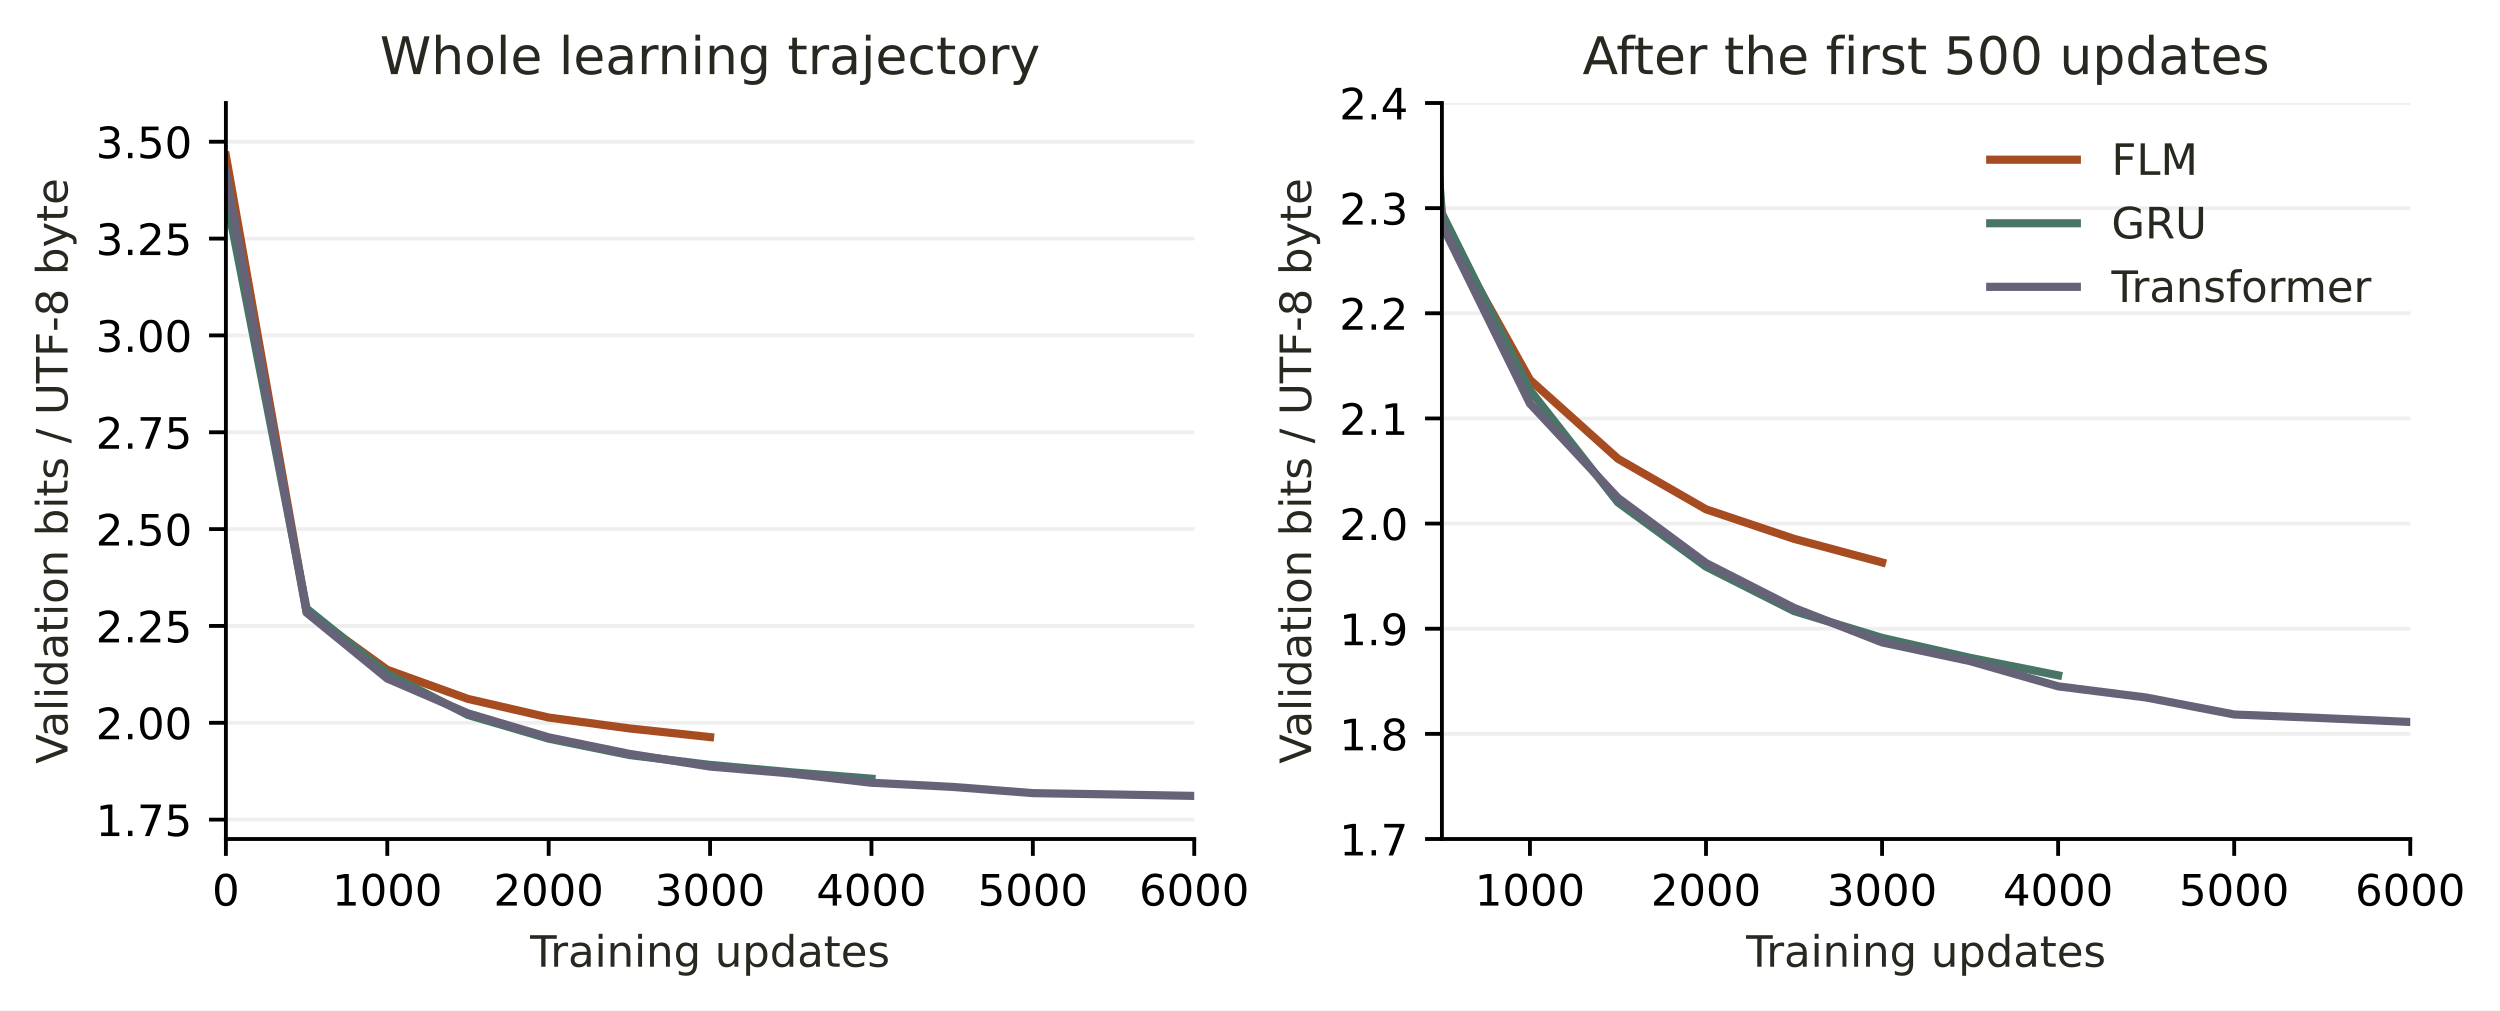
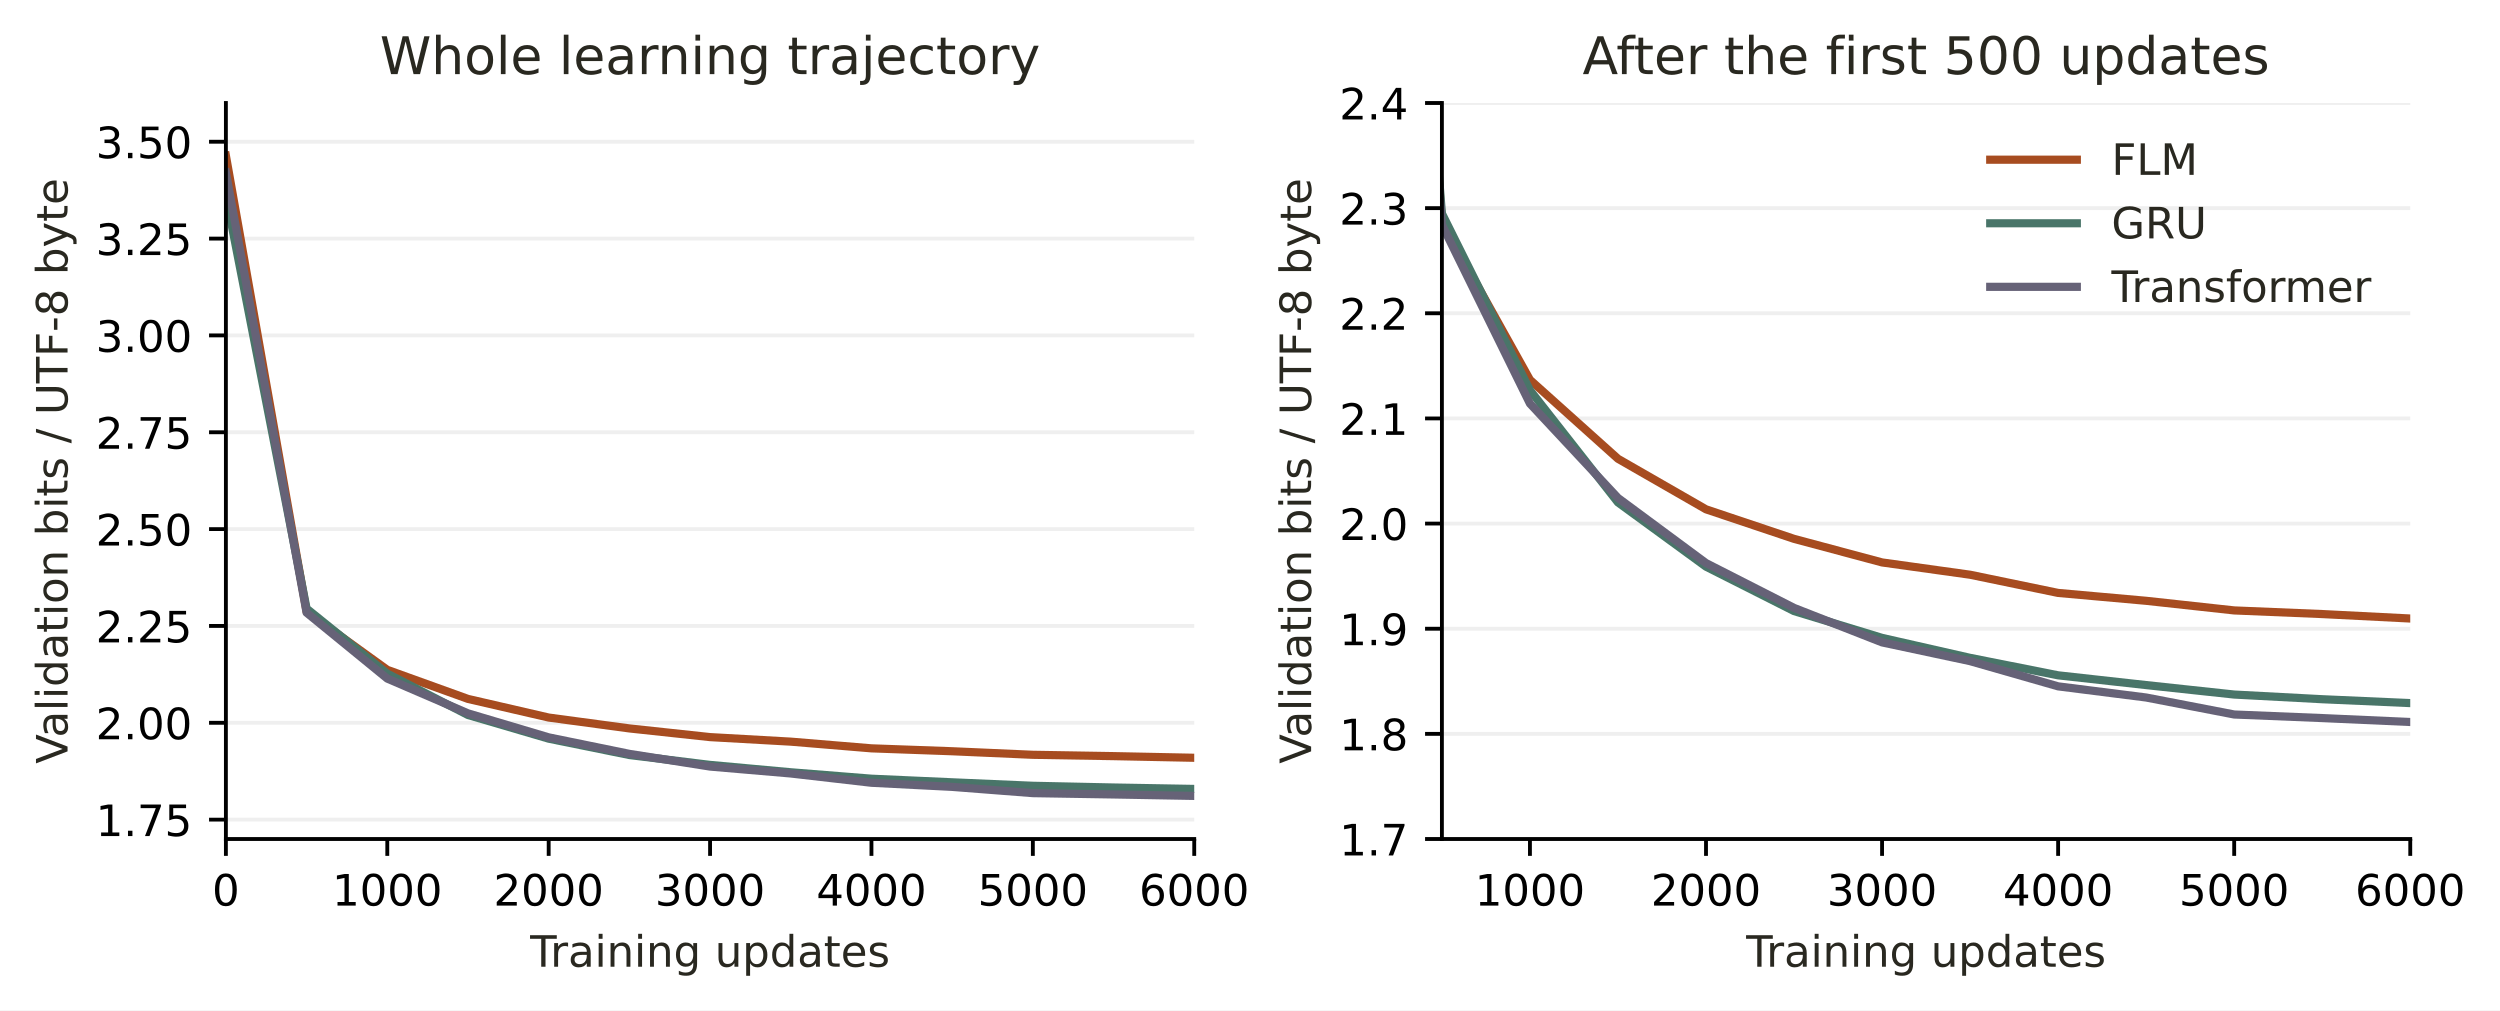
<svg xmlns="http://www.w3.org/2000/svg" xmlns:xlink="http://www.w3.org/1999/xlink" width="519.6pt" height="210pt" viewBox="0 0 519.6 210" version="1.1">
  <defs>
    <style type="text/css">*{stroke-linejoin: round; stroke-linecap: butt}</style>
  </defs>
  <g id="figure_1">
    <g id="patch_1">
      <path d="M 0 210  L 519.6 210  L 519.6 0  L 0 0  z " style="fill: #ffffff" />
    </g>
    <g id="axes_1">
      <g id="patch_2">
        <path d="M 46.949 174.379  L 248.21 174.379  L 248.21 21.406  L 46.949 21.406  z " style="fill: #ffffff" />
      </g>
      <g id="matplotlib.axis_1">
        <g id="xtick_1">
          <g id="line2d_1">
            <defs>
-               <path id="md1e10f69ac" d="M 0 0  L 0 3.5  " style="stroke: #000000; stroke-width: 0.8" />
+               <path id="m4c2cf8c58f" d="M 0 0  L 0 3.5  " style="stroke: #000000; stroke-width: 0.8" />
            </defs>
            <g>
-               <use xlink:href="#md1e10f69ac" x="46.949" y="174.379" style="stroke: #000000; stroke-width: 0.8" />
+               <use xlink:href="#m4c2cf8c58f" x="46.949" y="174.379" style="stroke: #000000; stroke-width: 0.8" />
            </g>
          </g>
          <g id="text_1">
            <text style="font-size: 9px; font-family: 'DejaVu Sans'; text-anchor: middle" x="46.949" y="188.217" transform="rotate(-0 46.94938 188.2175)">0</text>
          </g>
        </g>
        <g id="xtick_2">
          <g id="line2d_2">
            <g>
-               <use xlink:href="#md1e10f69ac" x="80.493" y="174.379" style="stroke: #000000; stroke-width: 0.8" />
+               <use xlink:href="#m4c2cf8c58f" x="80.493" y="174.379" style="stroke: #000000; stroke-width: 0.8" />
            </g>
          </g>
          <g id="text_2">
            <text style="font-size: 9px; font-family: 'DejaVu Sans'; text-anchor: middle" x="80.493" y="188.217" transform="rotate(-0 80.49284 188.2175)">1000</text>
          </g>
        </g>
        <g id="xtick_3">
          <g id="line2d_3">
            <g>
-               <use xlink:href="#md1e10f69ac" x="114.036" y="174.379" style="stroke: #000000; stroke-width: 0.8" />
+               <use xlink:href="#m4c2cf8c58f" x="114.036" y="174.379" style="stroke: #000000; stroke-width: 0.8" />
            </g>
          </g>
          <g id="text_3">
            <text style="font-size: 9px; font-family: 'DejaVu Sans'; text-anchor: middle" x="114.036" y="188.217" transform="rotate(-0 114.0363 188.2175)">2000</text>
          </g>
        </g>
        <g id="xtick_4">
          <g id="line2d_4">
            <g>
-               <use xlink:href="#md1e10f69ac" x="147.58" y="174.379" style="stroke: #000000; stroke-width: 0.8" />
+               <use xlink:href="#m4c2cf8c58f" x="147.58" y="174.379" style="stroke: #000000; stroke-width: 0.8" />
            </g>
          </g>
          <g id="text_4">
            <text style="font-size: 9px; font-family: 'DejaVu Sans'; text-anchor: middle" x="147.58" y="188.217" transform="rotate(-0 147.5798 188.2175)">3000</text>
          </g>
        </g>
        <g id="xtick_5">
          <g id="line2d_5">
            <g>
-               <use xlink:href="#md1e10f69ac" x="181.123" y="174.379" style="stroke: #000000; stroke-width: 0.8" />
+               <use xlink:href="#m4c2cf8c58f" x="181.123" y="174.379" style="stroke: #000000; stroke-width: 0.8" />
            </g>
          </g>
          <g id="text_5">
            <text style="font-size: 9px; font-family: 'DejaVu Sans'; text-anchor: middle" x="181.123" y="188.217" transform="rotate(-0 181.1232 188.2175)">4000</text>
          </g>
        </g>
        <g id="xtick_6">
          <g id="line2d_6">
            <g>
-               <use xlink:href="#md1e10f69ac" x="214.667" y="174.379" style="stroke: #000000; stroke-width: 0.8" />
+               <use xlink:href="#m4c2cf8c58f" x="214.667" y="174.379" style="stroke: #000000; stroke-width: 0.8" />
            </g>
          </g>
          <g id="text_6">
            <text style="font-size: 9px; font-family: 'DejaVu Sans'; text-anchor: middle" x="214.667" y="188.217" transform="rotate(-0 214.6667 188.2175)">5000</text>
          </g>
        </g>
        <g id="xtick_7">
          <g id="line2d_7">
            <g>
-               <use xlink:href="#md1e10f69ac" x="248.21" y="174.379" style="stroke: #000000; stroke-width: 0.8" />
+               <use xlink:href="#m4c2cf8c58f" x="248.21" y="174.379" style="stroke: #000000; stroke-width: 0.8" />
            </g>
          </g>
          <g id="text_7">
            <text style="font-size: 9px; font-family: 'DejaVu Sans'; text-anchor: middle" x="248.21" y="188.217" transform="rotate(-0 248.2101 188.2175)">6000</text>
          </g>
        </g>
        <g id="text_8">
          <text style="font-size: 9px; font-family: 'DejaVu Sans'; text-anchor: middle; fill: #292820" x="147.58" y="200.928" transform="rotate(-0 147.5798 200.9278)">Training updates</text>
        </g>
      </g>
      <g id="matplotlib.axis_2">
        <g id="ytick_1">
          <g id="line2d_8">
-             <path d="M 46.949 170.353  L 248.21 170.353  " clip-path="url(#pee70242ba6)" style="fill: none; stroke: #b0b0b0; stroke-opacity: 0.2; stroke-width: 0.8; stroke-linecap: square" />
+             <path d="M 46.949 170.353  L 248.21 170.353  " clip-path="url(#p3c2feb552f)" style="fill: none; stroke: #b0b0b0; stroke-opacity: 0.2; stroke-width: 0.8; stroke-linecap: square" />
          </g>
          <g id="line2d_9">
            <defs>
-               <path id="ma1fe6ea0d6" d="M 0 0  L -3.5 0  " style="stroke: #000000; stroke-width: 0.8" />
+               <path id="m212163e79d" d="M 0 0  L -3.5 0  " style="stroke: #000000; stroke-width: 0.8" />
            </defs>
            <g>
-               <use xlink:href="#ma1fe6ea0d6" x="46.949" y="170.353" style="stroke: #000000; stroke-width: 0.8" />
+               <use xlink:href="#m212163e79d" x="46.949" y="170.353" style="stroke: #000000; stroke-width: 0.8" />
            </g>
          </g>
          <g id="text_9">
            <text style="font-size: 9px; font-family: 'DejaVu Sans'; text-anchor: end" x="39.949" y="173.773" transform="rotate(-0 39.94938 173.7726)">1.75</text>
          </g>
        </g>
        <g id="ytick_2">
          <g id="line2d_10">
-             <path d="M 46.949 150.225  L 248.21 150.225  " clip-path="url(#pee70242ba6)" style="fill: none; stroke: #b0b0b0; stroke-opacity: 0.2; stroke-width: 0.8; stroke-linecap: square" />
+             <path d="M 46.949 150.225  L 248.21 150.225  " clip-path="url(#p3c2feb552f)" style="fill: none; stroke: #b0b0b0; stroke-opacity: 0.2; stroke-width: 0.8; stroke-linecap: square" />
          </g>
          <g id="line2d_11">
            <g>
-               <use xlink:href="#ma1fe6ea0d6" x="46.949" y="150.225" style="stroke: #000000; stroke-width: 0.8" />
+               <use xlink:href="#m212163e79d" x="46.949" y="150.225" style="stroke: #000000; stroke-width: 0.8" />
            </g>
          </g>
          <g id="text_10">
            <text style="font-size: 9px; font-family: 'DejaVu Sans'; text-anchor: end" x="39.949" y="153.645" transform="rotate(-0 39.94938 153.6446)">2.00</text>
          </g>
        </g>
        <g id="ytick_3">
          <g id="line2d_12">
-             <path d="M 46.949 130.097  L 248.21 130.097  " clip-path="url(#pee70242ba6)" style="fill: none; stroke: #b0b0b0; stroke-opacity: 0.2; stroke-width: 0.8; stroke-linecap: square" />
+             <path d="M 46.949 130.097  L 248.21 130.097  " clip-path="url(#p3c2feb552f)" style="fill: none; stroke: #b0b0b0; stroke-opacity: 0.2; stroke-width: 0.8; stroke-linecap: square" />
          </g>
          <g id="line2d_13">
            <g>
-               <use xlink:href="#ma1fe6ea0d6" x="46.949" y="130.097" style="stroke: #000000; stroke-width: 0.8" />
+               <use xlink:href="#m212163e79d" x="46.949" y="130.097" style="stroke: #000000; stroke-width: 0.8" />
            </g>
          </g>
          <g id="text_11">
            <text style="font-size: 9px; font-family: 'DejaVu Sans'; text-anchor: end" x="39.949" y="133.517" transform="rotate(-0 39.94938 133.5167)">2.25</text>
          </g>
        </g>
        <g id="ytick_4">
          <g id="line2d_14">
-             <path d="M 46.949 109.969  L 248.21 109.969  " clip-path="url(#pee70242ba6)" style="fill: none; stroke: #b0b0b0; stroke-opacity: 0.2; stroke-width: 0.8; stroke-linecap: square" />
+             <path d="M 46.949 109.969  L 248.21 109.969  " clip-path="url(#p3c2feb552f)" style="fill: none; stroke: #b0b0b0; stroke-opacity: 0.2; stroke-width: 0.8; stroke-linecap: square" />
          </g>
          <g id="line2d_15">
            <g>
-               <use xlink:href="#ma1fe6ea0d6" x="46.949" y="109.969" style="stroke: #000000; stroke-width: 0.8" />
+               <use xlink:href="#m212163e79d" x="46.949" y="109.969" style="stroke: #000000; stroke-width: 0.8" />
            </g>
          </g>
          <g id="text_12">
            <text style="font-size: 9px; font-family: 'DejaVu Sans'; text-anchor: end" x="39.949" y="113.389" transform="rotate(-0 39.94938 113.3887)">2.50</text>
          </g>
        </g>
        <g id="ytick_5">
          <g id="line2d_16">
-             <path d="M 46.949 89.841  L 248.21 89.841  " clip-path="url(#pee70242ba6)" style="fill: none; stroke: #b0b0b0; stroke-opacity: 0.2; stroke-width: 0.8; stroke-linecap: square" />
+             <path d="M 46.949 89.841  L 248.21 89.841  " clip-path="url(#p3c2feb552f)" style="fill: none; stroke: #b0b0b0; stroke-opacity: 0.2; stroke-width: 0.8; stroke-linecap: square" />
          </g>
          <g id="line2d_17">
            <g>
-               <use xlink:href="#ma1fe6ea0d6" x="46.949" y="89.841" style="stroke: #000000; stroke-width: 0.8" />
+               <use xlink:href="#m212163e79d" x="46.949" y="89.841" style="stroke: #000000; stroke-width: 0.8" />
            </g>
          </g>
          <g id="text_13">
            <text style="font-size: 9px; font-family: 'DejaVu Sans'; text-anchor: end" x="39.949" y="93.261" transform="rotate(-0 39.94938 93.26071)">2.75</text>
          </g>
        </g>
        <g id="ytick_6">
          <g id="line2d_18">
-             <path d="M 46.949 69.713  L 248.21 69.713  " clip-path="url(#pee70242ba6)" style="fill: none; stroke: #b0b0b0; stroke-opacity: 0.2; stroke-width: 0.8; stroke-linecap: square" />
+             <path d="M 46.949 69.713  L 248.21 69.713  " clip-path="url(#p3c2feb552f)" style="fill: none; stroke: #b0b0b0; stroke-opacity: 0.2; stroke-width: 0.8; stroke-linecap: square" />
          </g>
          <g id="line2d_19">
            <g>
-               <use xlink:href="#ma1fe6ea0d6" x="46.949" y="69.713" style="stroke: #000000; stroke-width: 0.8" />
+               <use xlink:href="#m212163e79d" x="46.949" y="69.713" style="stroke: #000000; stroke-width: 0.8" />
            </g>
          </g>
          <g id="text_14">
            <text style="font-size: 9px; font-family: 'DejaVu Sans'; text-anchor: end" x="39.949" y="73.133" transform="rotate(-0 39.94938 73.13274)">3.00</text>
          </g>
        </g>
        <g id="ytick_7">
          <g id="line2d_20">
-             <path d="M 46.949 49.585  L 248.21 49.585  " clip-path="url(#pee70242ba6)" style="fill: none; stroke: #b0b0b0; stroke-opacity: 0.2; stroke-width: 0.8; stroke-linecap: square" />
+             <path d="M 46.949 49.585  L 248.21 49.585  " clip-path="url(#p3c2feb552f)" style="fill: none; stroke: #b0b0b0; stroke-opacity: 0.2; stroke-width: 0.8; stroke-linecap: square" />
          </g>
          <g id="line2d_21">
            <g>
-               <use xlink:href="#ma1fe6ea0d6" x="46.949" y="49.585" style="stroke: #000000; stroke-width: 0.8" />
+               <use xlink:href="#m212163e79d" x="46.949" y="49.585" style="stroke: #000000; stroke-width: 0.8" />
            </g>
          </g>
          <g id="text_15">
            <text style="font-size: 9px; font-family: 'DejaVu Sans'; text-anchor: end" x="39.949" y="53.005" transform="rotate(-0 39.94938 53.00477)">3.25</text>
          </g>
        </g>
        <g id="ytick_8">
          <g id="line2d_22">
-             <path d="M 46.949 29.458  L 248.21 29.458  " clip-path="url(#pee70242ba6)" style="fill: none; stroke: #b0b0b0; stroke-opacity: 0.2; stroke-width: 0.8; stroke-linecap: square" />
+             <path d="M 46.949 29.458  L 248.21 29.458  " clip-path="url(#p3c2feb552f)" style="fill: none; stroke: #b0b0b0; stroke-opacity: 0.2; stroke-width: 0.8; stroke-linecap: square" />
          </g>
          <g id="line2d_23">
            <g>
-               <use xlink:href="#ma1fe6ea0d6" x="46.949" y="29.458" style="stroke: #000000; stroke-width: 0.8" />
+               <use xlink:href="#m212163e79d" x="46.949" y="29.458" style="stroke: #000000; stroke-width: 0.8" />
            </g>
          </g>
          <g id="text_16">
            <text style="font-size: 9px; font-family: 'DejaVu Sans'; text-anchor: end" x="39.949" y="32.877" transform="rotate(-0 39.94938 32.8768)">3.50</text>
          </g>
        </g>
        <g id="text_17">
          <text style="font-size: 9px; font-family: 'DejaVu Sans'; text-anchor: middle; fill: #292820" x="14.039" y="97.893" transform="rotate(-90 14.03859 97.8926)">Validation bits / UTF-8 byte</text>
        </g>
      </g>
      <g id="line2d_24">
-         <path d="M 46.949 32.356  L 63.721 127.115  L 80.493 139.217  L 97.265 145.263  L 114.036 149.134  L 130.808 151.396  L 147.58 153.201  " clip-path="url(#pee70242ba6)" style="fill: none; stroke: #a74c20; stroke-width: 1.7; stroke-linecap: square" />
+         <path d="M 46.949 32.356  L 63.721 127.115  L 80.493 139.217  L 97.265 145.263  L 114.036 149.134  L 130.808 151.396  L 147.58 153.201  L 164.351 154.143  L 181.123 155.536  L 197.895 156.139  L 214.667 156.876  L 231.438 157.155  L 248.21 157.496  " clip-path="url(#p3c2feb552f)" style="fill: none; stroke: #a74c20; stroke-width: 1.7; stroke-linecap: square" />
      </g>
      <g id="line2d_25">
-         <path d="M 46.949 40.597  L 63.721 126.481  L 80.493 140.011  L 97.265 148.607  L 114.036 153.526  L 130.808 156.927  L 147.58 158.978  L 164.351 160.508  L 181.123 161.845  " clip-path="url(#pee70242ba6)" style="fill: none; stroke: #497569; stroke-width: 1.7; stroke-linecap: square" />
+         <path d="M 46.949 40.597  L 63.721 126.481  L 80.493 140.011  L 97.265 148.607  L 114.036 153.526  L 130.808 156.927  L 147.58 158.978  L 164.351 160.508  L 181.123 161.845  L 197.895 162.593  L 214.667 163.317  L 231.438 163.675  L 248.21 163.972  " clip-path="url(#p3c2feb552f)" style="fill: none; stroke: #497569; stroke-width: 1.7; stroke-linecap: square" />
      </g>
      <g id="line2d_26">
-         <path d="M 46.949 35.849  L 63.721 127.337  L 80.493 141.038  L 97.265 148.262  L 114.036 153.25  L 130.808 156.683  L 147.58 159.324  L 164.351 160.761  L 181.123 162.69  L 197.895 163.544  L 214.667 164.845  L 231.438 165.119  L 248.21 165.42  " clip-path="url(#pee70242ba6)" style="fill: none; stroke: #666277; stroke-width: 1.7; stroke-linecap: square" />
+         <path d="M 46.949 35.849  L 63.721 127.337  L 80.493 141.038  L 97.265 148.262  L 114.036 153.25  L 130.808 156.683  L 147.58 159.324  L 164.351 160.761  L 181.123 162.69  L 197.895 163.544  L 214.667 164.845  L 231.438 165.119  L 248.21 165.42  " clip-path="url(#p3c2feb552f)" style="fill: none; stroke: #666277; stroke-width: 1.7; stroke-linecap: square" />
      </g>
      <g id="patch_3">
        <path d="M 46.949 174.379  L 46.949 21.406  " style="fill: none; stroke: #000000; stroke-width: 0.8; stroke-linejoin: miter; stroke-linecap: square" />
      </g>
      <g id="patch_4">
        <path d="M 46.949 174.379  L 248.21 174.379  " style="fill: none; stroke: #000000; stroke-width: 0.8; stroke-linejoin: miter; stroke-linecap: square" />
      </g>
      <g id="text_18">
        <text style="font-size: 10.8px; font-family: 'DejaVu Sans'; text-anchor: middle; fill: #292820" x="147.58" y="15.406" transform="rotate(-0 147.5798 15.40631)">Whole learning trajectory</text>
      </g>
    </g>
    <g id="axes_2">
      <g id="patch_5">
        <path d="M 299.686 174.379  L 500.947 174.379  L 500.947 21.406  L 299.686 21.406  z " style="fill: #ffffff" />
      </g>
      <g id="matplotlib.axis_3">
        <g id="xtick_8">
          <g id="line2d_27">
            <g>
-               <use xlink:href="#md1e10f69ac" x="317.983" y="174.379" style="stroke: #000000; stroke-width: 0.8" />
+               <use xlink:href="#m4c2cf8c58f" x="317.983" y="174.379" style="stroke: #000000; stroke-width: 0.8" />
            </g>
          </g>
          <g id="text_19">
            <text style="font-size: 9px; font-family: 'DejaVu Sans'; text-anchor: middle" x="317.983" y="188.217" transform="rotate(-0 317.9827 188.2175)">1000</text>
          </g>
        </g>
        <g id="xtick_9">
          <g id="line2d_28">
            <g>
-               <use xlink:href="#md1e10f69ac" x="354.576" y="174.379" style="stroke: #000000; stroke-width: 0.8" />
+               <use xlink:href="#m4c2cf8c58f" x="354.576" y="174.379" style="stroke: #000000; stroke-width: 0.8" />
            </g>
          </g>
          <g id="text_20">
            <text style="font-size: 9px; font-family: 'DejaVu Sans'; text-anchor: middle" x="354.576" y="188.217" transform="rotate(-0 354.5756 188.2175)">2000</text>
          </g>
        </g>
        <g id="xtick_10">
          <g id="line2d_29">
            <g>
-               <use xlink:href="#md1e10f69ac" x="391.168" y="174.379" style="stroke: #000000; stroke-width: 0.8" />
+               <use xlink:href="#m4c2cf8c58f" x="391.168" y="174.379" style="stroke: #000000; stroke-width: 0.8" />
            </g>
          </g>
          <g id="text_21">
            <text style="font-size: 9px; font-family: 'DejaVu Sans'; text-anchor: middle" x="391.168" y="188.217" transform="rotate(-0 391.1684 188.2175)">3000</text>
          </g>
        </g>
        <g id="xtick_11">
          <g id="line2d_30">
            <g>
-               <use xlink:href="#md1e10f69ac" x="427.761" y="174.379" style="stroke: #000000; stroke-width: 0.8" />
+               <use xlink:href="#m4c2cf8c58f" x="427.761" y="174.379" style="stroke: #000000; stroke-width: 0.8" />
            </g>
          </g>
          <g id="text_22">
            <text style="font-size: 9px; font-family: 'DejaVu Sans'; text-anchor: middle" x="427.761" y="188.217" transform="rotate(-0 427.7613 188.2175)">4000</text>
          </g>
        </g>
        <g id="xtick_12">
          <g id="line2d_31">
            <g>
-               <use xlink:href="#md1e10f69ac" x="464.354" y="174.379" style="stroke: #000000; stroke-width: 0.8" />
+               <use xlink:href="#m4c2cf8c58f" x="464.354" y="174.379" style="stroke: #000000; stroke-width: 0.8" />
            </g>
          </g>
          <g id="text_23">
            <text style="font-size: 9px; font-family: 'DejaVu Sans'; text-anchor: middle" x="464.354" y="188.217" transform="rotate(-0 464.3542 188.2175)">5000</text>
          </g>
        </g>
        <g id="xtick_13">
          <g id="line2d_32">
            <g>
-               <use xlink:href="#md1e10f69ac" x="500.947" y="174.379" style="stroke: #000000; stroke-width: 0.8" />
+               <use xlink:href="#m4c2cf8c58f" x="500.947" y="174.379" style="stroke: #000000; stroke-width: 0.8" />
            </g>
          </g>
          <g id="text_24">
            <text style="font-size: 9px; font-family: 'DejaVu Sans'; text-anchor: middle" x="500.947" y="188.217" transform="rotate(-0 500.947 188.2175)">6000</text>
          </g>
        </g>
        <g id="text_25">
          <text style="font-size: 9px; font-family: 'DejaVu Sans'; text-anchor: middle; fill: #292820" x="400.317" y="200.928" transform="rotate(-0 400.3166 200.9278)">Training updates</text>
        </g>
      </g>
      <g id="matplotlib.axis_4">
        <g id="ytick_9">
          <g id="line2d_33">
-             <path d="M 299.686 174.379  L 500.947 174.379  " clip-path="url(#pe995f65b99)" style="fill: none; stroke: #b0b0b0; stroke-opacity: 0.2; stroke-width: 0.8; stroke-linecap: square" />
+             <path d="M 299.686 174.379  L 500.947 174.379  " clip-path="url(#pd60e5b7cd2)" style="fill: none; stroke: #b0b0b0; stroke-opacity: 0.2; stroke-width: 0.8; stroke-linecap: square" />
          </g>
          <g id="line2d_34">
            <g>
-               <use xlink:href="#ma1fe6ea0d6" x="299.686" y="174.379" style="stroke: #000000; stroke-width: 0.8" />
+               <use xlink:href="#m212163e79d" x="299.686" y="174.379" style="stroke: #000000; stroke-width: 0.8" />
            </g>
          </g>
          <g id="text_26">
            <text style="font-size: 9px; font-family: 'DejaVu Sans'; text-anchor: end" x="292.686" y="177.798" transform="rotate(-0 292.6862 177.7982)">1.7</text>
          </g>
        </g>
        <g id="ytick_10">
          <g id="line2d_35">
-             <path d="M 299.686 152.526  L 500.947 152.526  " clip-path="url(#pe995f65b99)" style="fill: none; stroke: #b0b0b0; stroke-opacity: 0.2; stroke-width: 0.8; stroke-linecap: square" />
+             <path d="M 299.686 152.526  L 500.947 152.526  " clip-path="url(#pd60e5b7cd2)" style="fill: none; stroke: #b0b0b0; stroke-opacity: 0.2; stroke-width: 0.8; stroke-linecap: square" />
          </g>
          <g id="line2d_36">
            <g>
-               <use xlink:href="#ma1fe6ea0d6" x="299.686" y="152.526" style="stroke: #000000; stroke-width: 0.8" />
+               <use xlink:href="#m212163e79d" x="299.686" y="152.526" style="stroke: #000000; stroke-width: 0.8" />
            </g>
          </g>
          <g id="text_27">
            <text style="font-size: 9px; font-family: 'DejaVu Sans'; text-anchor: end" x="292.686" y="155.945" transform="rotate(-0 292.6862 155.945)">1.8</text>
          </g>
        </g>
        <g id="ytick_11">
          <g id="line2d_37">
-             <path d="M 299.686 130.672  L 500.947 130.672  " clip-path="url(#pe995f65b99)" style="fill: none; stroke: #b0b0b0; stroke-opacity: 0.2; stroke-width: 0.8; stroke-linecap: square" />
+             <path d="M 299.686 130.672  L 500.947 130.672  " clip-path="url(#pd60e5b7cd2)" style="fill: none; stroke: #b0b0b0; stroke-opacity: 0.2; stroke-width: 0.8; stroke-linecap: square" />
          </g>
          <g id="line2d_38">
            <g>
-               <use xlink:href="#ma1fe6ea0d6" x="299.686" y="130.672" style="stroke: #000000; stroke-width: 0.8" />
+               <use xlink:href="#m212163e79d" x="299.686" y="130.672" style="stroke: #000000; stroke-width: 0.8" />
            </g>
          </g>
          <g id="text_28">
            <text style="font-size: 9px; font-family: 'DejaVu Sans'; text-anchor: end" x="292.686" y="134.092" transform="rotate(-0 292.6862 134.0917)">1.9</text>
          </g>
        </g>
        <g id="ytick_12">
          <g id="line2d_39">
-             <path d="M 299.686 108.819  L 500.947 108.819  " clip-path="url(#pe995f65b99)" style="fill: none; stroke: #b0b0b0; stroke-opacity: 0.2; stroke-width: 0.8; stroke-linecap: square" />
+             <path d="M 299.686 108.819  L 500.947 108.819  " clip-path="url(#pd60e5b7cd2)" style="fill: none; stroke: #b0b0b0; stroke-opacity: 0.2; stroke-width: 0.8; stroke-linecap: square" />
          </g>
          <g id="line2d_40">
            <g>
-               <use xlink:href="#ma1fe6ea0d6" x="299.686" y="108.819" style="stroke: #000000; stroke-width: 0.8" />
+               <use xlink:href="#m212163e79d" x="299.686" y="108.819" style="stroke: #000000; stroke-width: 0.8" />
            </g>
          </g>
          <g id="text_29">
            <text style="font-size: 9px; font-family: 'DejaVu Sans'; text-anchor: end" x="292.686" y="112.239" transform="rotate(-0 292.6862 112.2385)">2.0</text>
          </g>
        </g>
        <g id="ytick_13">
          <g id="line2d_41">
-             <path d="M 299.686 86.966  L 500.947 86.966  " clip-path="url(#pe995f65b99)" style="fill: none; stroke: #b0b0b0; stroke-opacity: 0.2; stroke-width: 0.8; stroke-linecap: square" />
+             <path d="M 299.686 86.966  L 500.947 86.966  " clip-path="url(#pd60e5b7cd2)" style="fill: none; stroke: #b0b0b0; stroke-opacity: 0.2; stroke-width: 0.8; stroke-linecap: square" />
          </g>
          <g id="line2d_42">
            <g>
-               <use xlink:href="#ma1fe6ea0d6" x="299.686" y="86.966" style="stroke: #000000; stroke-width: 0.8" />
+               <use xlink:href="#m212163e79d" x="299.686" y="86.966" style="stroke: #000000; stroke-width: 0.8" />
            </g>
          </g>
          <g id="text_30">
            <text style="font-size: 9px; font-family: 'DejaVu Sans'; text-anchor: end" x="292.686" y="90.385" transform="rotate(-0 292.6862 90.38529)">2.1</text>
          </g>
        </g>
        <g id="ytick_14">
          <g id="line2d_43">
-             <path d="M 299.686 65.113  L 500.947 65.113  " clip-path="url(#pe995f65b99)" style="fill: none; stroke: #b0b0b0; stroke-opacity: 0.2; stroke-width: 0.8; stroke-linecap: square" />
+             <path d="M 299.686 65.113  L 500.947 65.113  " clip-path="url(#pd60e5b7cd2)" style="fill: none; stroke: #b0b0b0; stroke-opacity: 0.2; stroke-width: 0.8; stroke-linecap: square" />
          </g>
          <g id="line2d_44">
            <g>
-               <use xlink:href="#ma1fe6ea0d6" x="299.686" y="65.113" style="stroke: #000000; stroke-width: 0.8" />
+               <use xlink:href="#m212163e79d" x="299.686" y="65.113" style="stroke: #000000; stroke-width: 0.8" />
            </g>
          </g>
          <g id="text_31">
            <text style="font-size: 9px; font-family: 'DejaVu Sans'; text-anchor: end" x="292.686" y="68.532" transform="rotate(-0 292.6862 68.53206)">2.2</text>
          </g>
        </g>
        <g id="ytick_15">
          <g id="line2d_45">
-             <path d="M 299.686 43.26  L 500.947 43.26  " clip-path="url(#pe995f65b99)" style="fill: none; stroke: #b0b0b0; stroke-opacity: 0.2; stroke-width: 0.8; stroke-linecap: square" />
+             <path d="M 299.686 43.26  L 500.947 43.26  " clip-path="url(#pd60e5b7cd2)" style="fill: none; stroke: #b0b0b0; stroke-opacity: 0.2; stroke-width: 0.8; stroke-linecap: square" />
          </g>
          <g id="line2d_46">
            <g>
-               <use xlink:href="#ma1fe6ea0d6" x="299.686" y="43.26" style="stroke: #000000; stroke-width: 0.8" />
+               <use xlink:href="#m212163e79d" x="299.686" y="43.26" style="stroke: #000000; stroke-width: 0.8" />
            </g>
          </g>
          <g id="text_32">
            <text style="font-size: 9px; font-family: 'DejaVu Sans'; text-anchor: end" x="292.686" y="46.679" transform="rotate(-0 292.6862 46.67883)">2.3</text>
          </g>
        </g>
        <g id="ytick_16">
          <g id="line2d_47">
-             <path d="M 299.686 21.406  L 500.947 21.406  " clip-path="url(#pe995f65b99)" style="fill: none; stroke: #b0b0b0; stroke-opacity: 0.2; stroke-width: 0.8; stroke-linecap: square" />
+             <path d="M 299.686 21.406  L 500.947 21.406  " clip-path="url(#pd60e5b7cd2)" style="fill: none; stroke: #b0b0b0; stroke-opacity: 0.2; stroke-width: 0.8; stroke-linecap: square" />
          </g>
          <g id="line2d_48">
            <g>
-               <use xlink:href="#ma1fe6ea0d6" x="299.686" y="21.406" style="stroke: #000000; stroke-width: 0.8" />
+               <use xlink:href="#m212163e79d" x="299.686" y="21.406" style="stroke: #000000; stroke-width: 0.8" />
            </g>
          </g>
          <g id="text_33">
            <text style="font-size: 9px; font-family: 'DejaVu Sans'; text-anchor: end" x="292.686" y="24.826" transform="rotate(-0 292.6862 24.82561)">2.4</text>
          </g>
        </g>
        <g id="text_34">
          <text style="font-size: 9px; font-family: 'DejaVu Sans'; text-anchor: middle; fill: #292820" x="272.502" y="97.893" transform="rotate(-90 272.5017 97.8926)">Validation bits / UTF-8 byte</text>
        </g>
      </g>
      <g id="line2d_49">
-         <path d="M 296.336 -1  L 299.686 46.091  L 317.983 78.94  L 336.279 95.349  L 354.576 105.857  L 372.872 111.996  L 391.168 116.896  " clip-path="url(#pe995f65b99)" style="fill: none; stroke: #a74c20; stroke-width: 1.7; stroke-linecap: square" />
+         <path d="M 296.336 -1  L 299.686 46.091  L 317.983 78.94  L 336.279 95.349  L 354.576 105.857  L 372.872 111.996  L 391.168 116.896  L 409.465 119.452  L 427.761 123.235  L 446.058 124.871  L 464.354 126.871  L 482.651 127.627  L 500.947 128.553  " clip-path="url(#pd60e5b7cd2)" style="fill: none; stroke: #a74c20; stroke-width: 1.7; stroke-linecap: square" />
      </g>
      <g id="line2d_50">
-         <path d="M 296.125 -1  L 299.686 44.37  L 317.983 81.096  L 336.279 104.427  L 354.576 117.777  L 372.872 127.01  L 391.168 132.576  L 409.465 136.729  L 427.761 140.359  " clip-path="url(#pe995f65b99)" style="fill: none; stroke: #497569; stroke-width: 1.7; stroke-linecap: square" />
+         <path d="M 296.125 -1  L 299.686 44.37  L 317.983 81.096  L 336.279 104.427  L 354.576 117.777  L 372.872 127.01  L 391.168 132.576  L 409.465 136.729  L 427.761 140.359  L 446.058 142.388  L 464.354 144.354  L 482.651 145.326  L 500.947 146.132  " clip-path="url(#pd60e5b7cd2)" style="fill: none; stroke: #497569; stroke-width: 1.7; stroke-linecap: square" />
      </g>
      <g id="line2d_51">
-         <path d="M 296.172 -1  L 299.686 46.693  L 317.983 83.883  L 336.279 103.491  L 354.576 117.029  L 372.872 126.346  L 391.168 133.515  L 409.465 137.415  L 427.761 142.652  L 446.058 144.97  L 464.354 148.501  L 482.651 149.245  L 500.947 150.061  " clip-path="url(#pe995f65b99)" style="fill: none; stroke: #666277; stroke-width: 1.7; stroke-linecap: square" />
+         <path d="M 296.172 -1  L 299.686 46.693  L 317.983 83.883  L 336.279 103.491  L 354.576 117.029  L 372.872 126.346  L 391.168 133.515  L 409.465 137.415  L 427.761 142.652  L 446.058 144.97  L 464.354 148.501  L 482.651 149.245  L 500.947 150.061  " clip-path="url(#pd60e5b7cd2)" style="fill: none; stroke: #666277; stroke-width: 1.7; stroke-linecap: square" />
      </g>
      <g id="patch_6">
        <path d="M 299.686 174.379  L 299.686 21.406  " style="fill: none; stroke: #000000; stroke-width: 0.8; stroke-linejoin: miter; stroke-linecap: square" />
      </g>
      <g id="patch_7">
        <path d="M 299.686 174.379  L 500.947 174.379  " style="fill: none; stroke: #000000; stroke-width: 0.8; stroke-linejoin: miter; stroke-linecap: square" />
      </g>
      <g id="text_35">
        <text style="font-size: 10.8px; font-family: 'DejaVu Sans'; text-anchor: middle; fill: #292820" x="400.317" y="15.406" transform="rotate(-0 400.3166 15.40631)">After the first 500 updates</text>
      </g>
      <g id="legend_1">
        <g id="line2d_52">
          <path d="M 413.648 33.195  L 422.648 33.195  L 431.648 33.195  " style="fill: none; stroke: #a74c20; stroke-width: 1.7; stroke-linecap: square" />
        </g>
        <g id="text_36">
          <text style="font-size: 9px; font-family: 'DejaVu Sans'; text-anchor: start; fill: #292820" x="438.848" y="36.345" transform="rotate(-0 438.8484 36.34491)">FLM</text>
        </g>
        <g id="line2d_53">
          <path d="M 413.648 46.405  L 422.648 46.405  L 431.648 46.405  " style="fill: none; stroke: #497569; stroke-width: 1.7; stroke-linecap: square" />
        </g>
        <g id="text_37">
          <text style="font-size: 9px; font-family: 'DejaVu Sans'; text-anchor: start; fill: #292820" x="438.848" y="49.555" transform="rotate(-0 438.8484 49.55522)">GRU</text>
        </g>
        <g id="line2d_54">
          <path d="M 413.648 59.616  L 422.648 59.616  L 431.648 59.616  " style="fill: none; stroke: #666277; stroke-width: 1.7; stroke-linecap: square" />
        </g>
        <g id="text_38">
          <text style="font-size: 9px; font-family: 'DejaVu Sans'; text-anchor: start; fill: #292820" x="438.848" y="62.766" transform="rotate(-0 438.8484 62.76553)">Transformer</text>
        </g>
      </g>
    </g>
  </g>
  <defs>
-     <clipPath id="pee70242ba6">
+     <clipPath id="p3c2feb552f">
      <rect x="46.949" y="21.406" width="201.261" height="152.973" />
    </clipPath>
-     <clipPath id="pe995f65b99">
+     <clipPath id="pd60e5b7cd2">
      <rect x="299.686" y="21.406" width="201.261" height="152.973" />
    </clipPath>
  </defs>
</svg>
